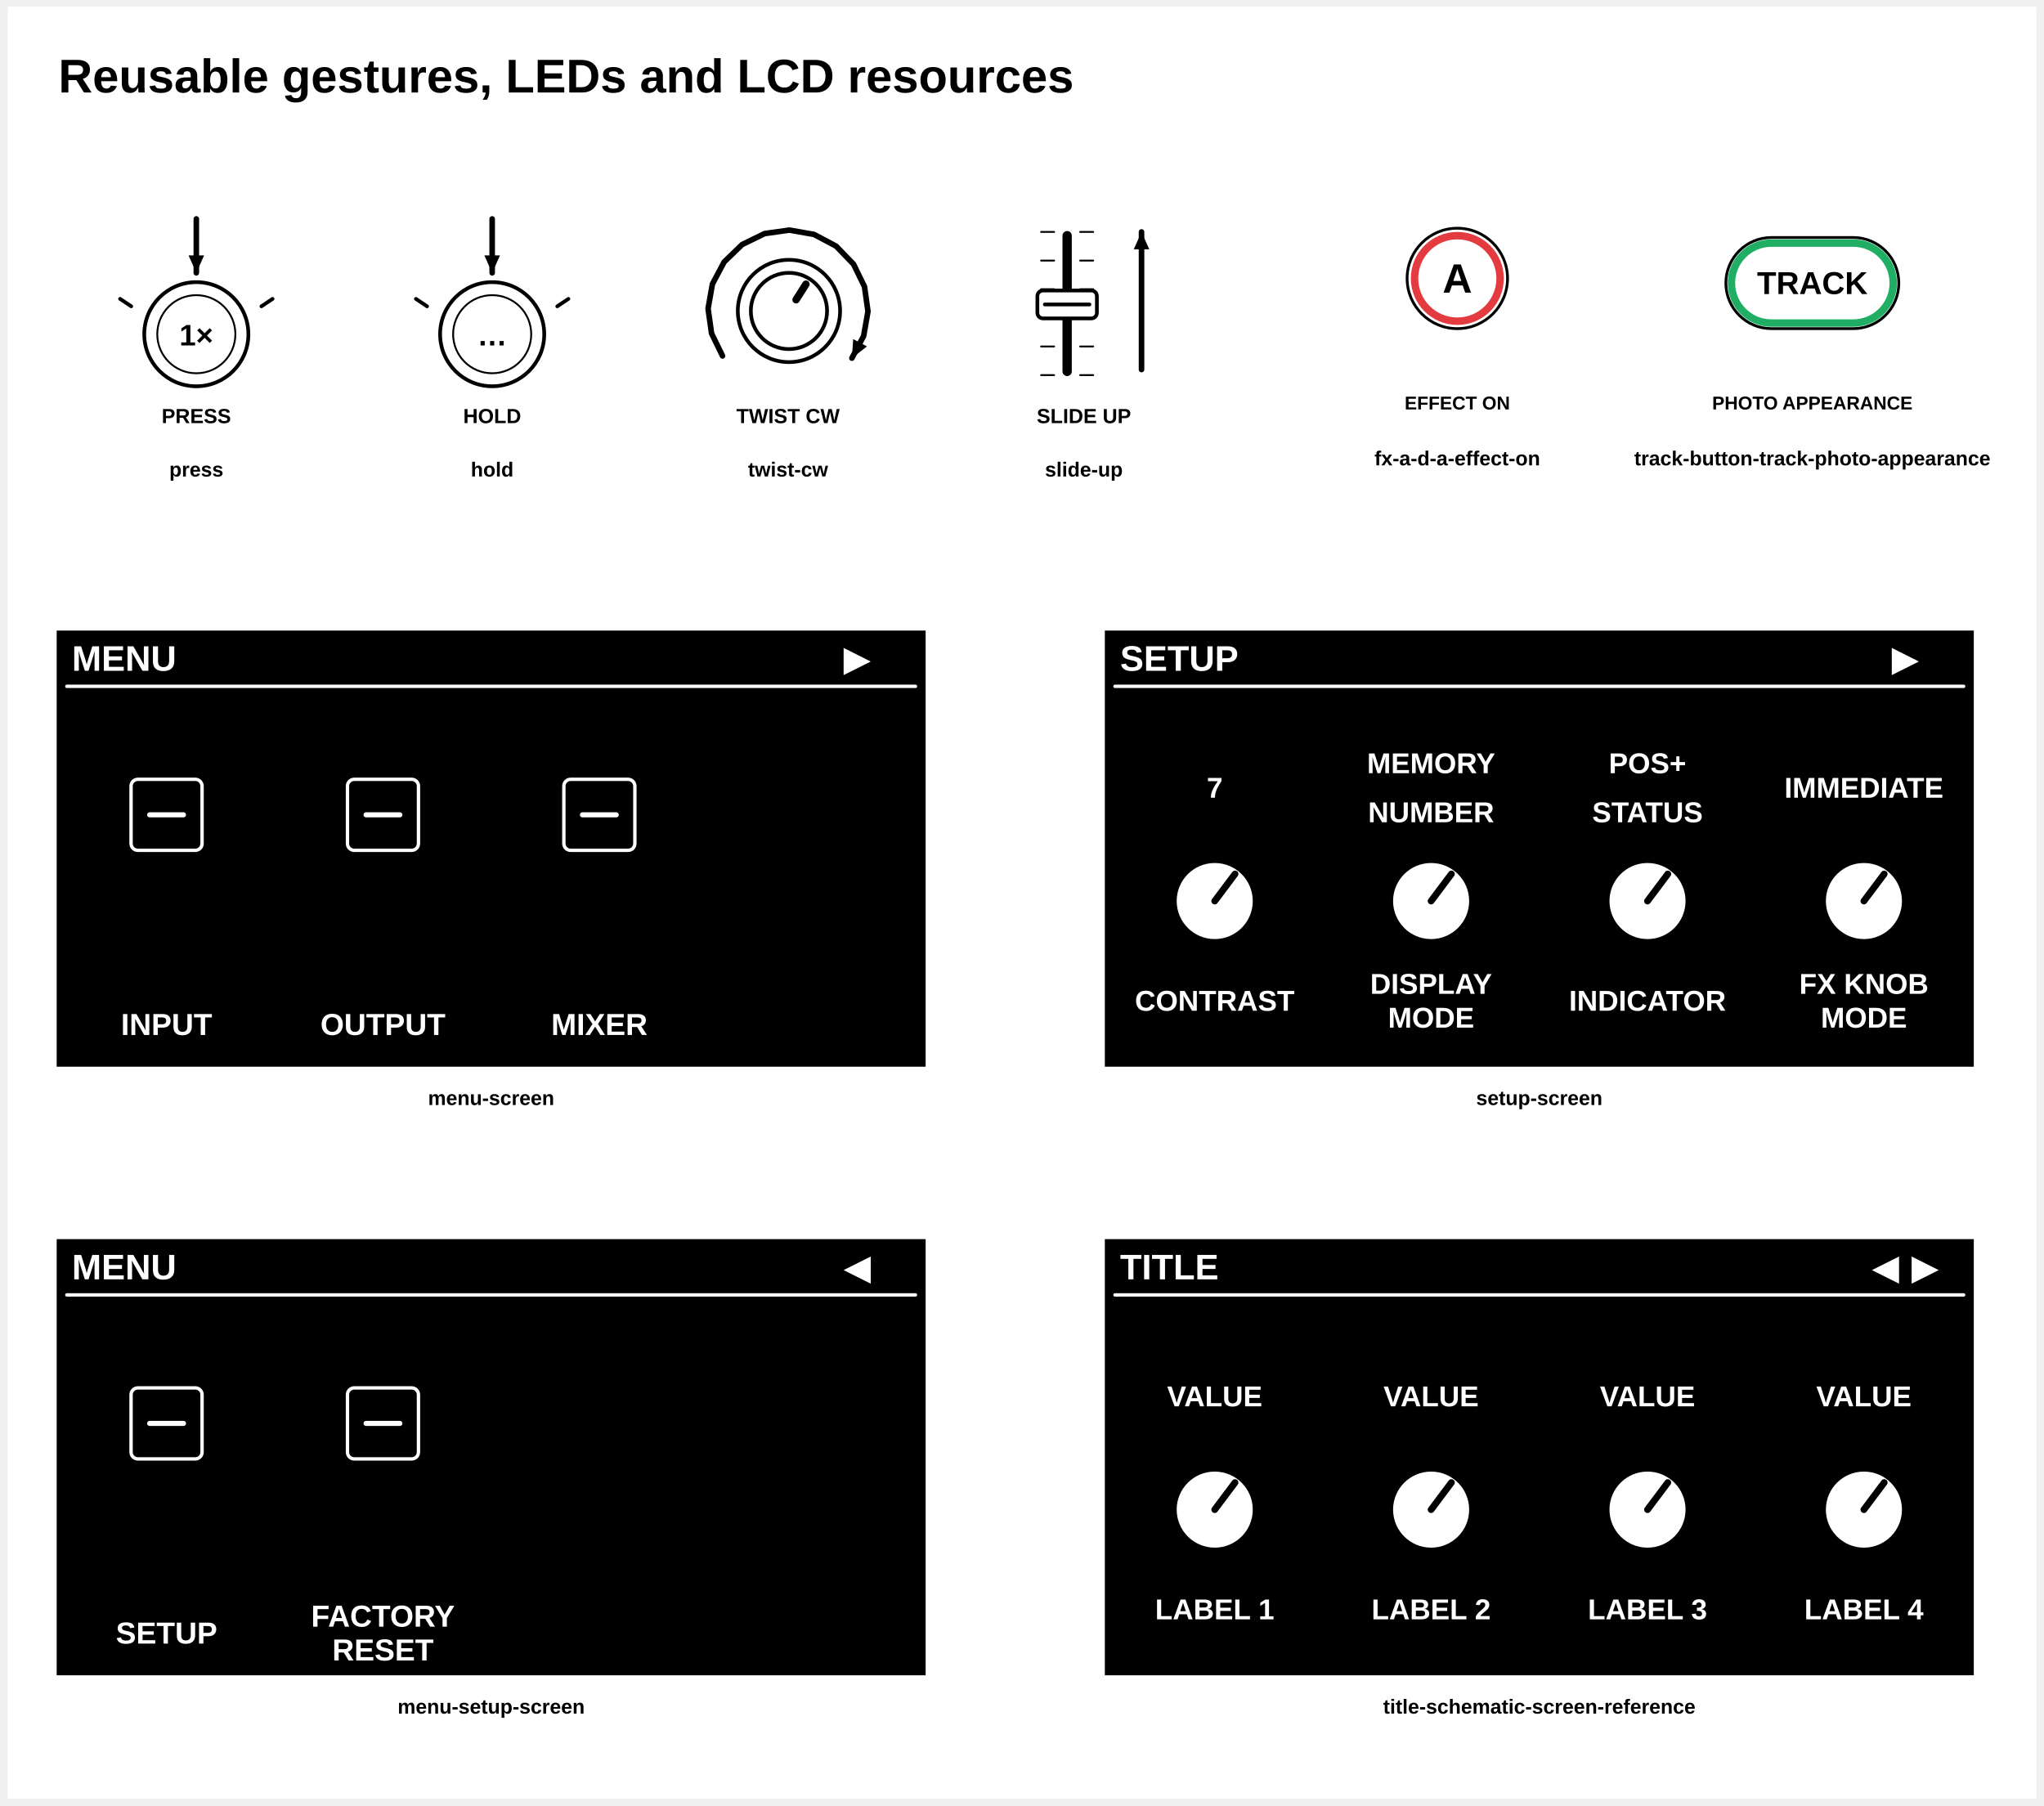
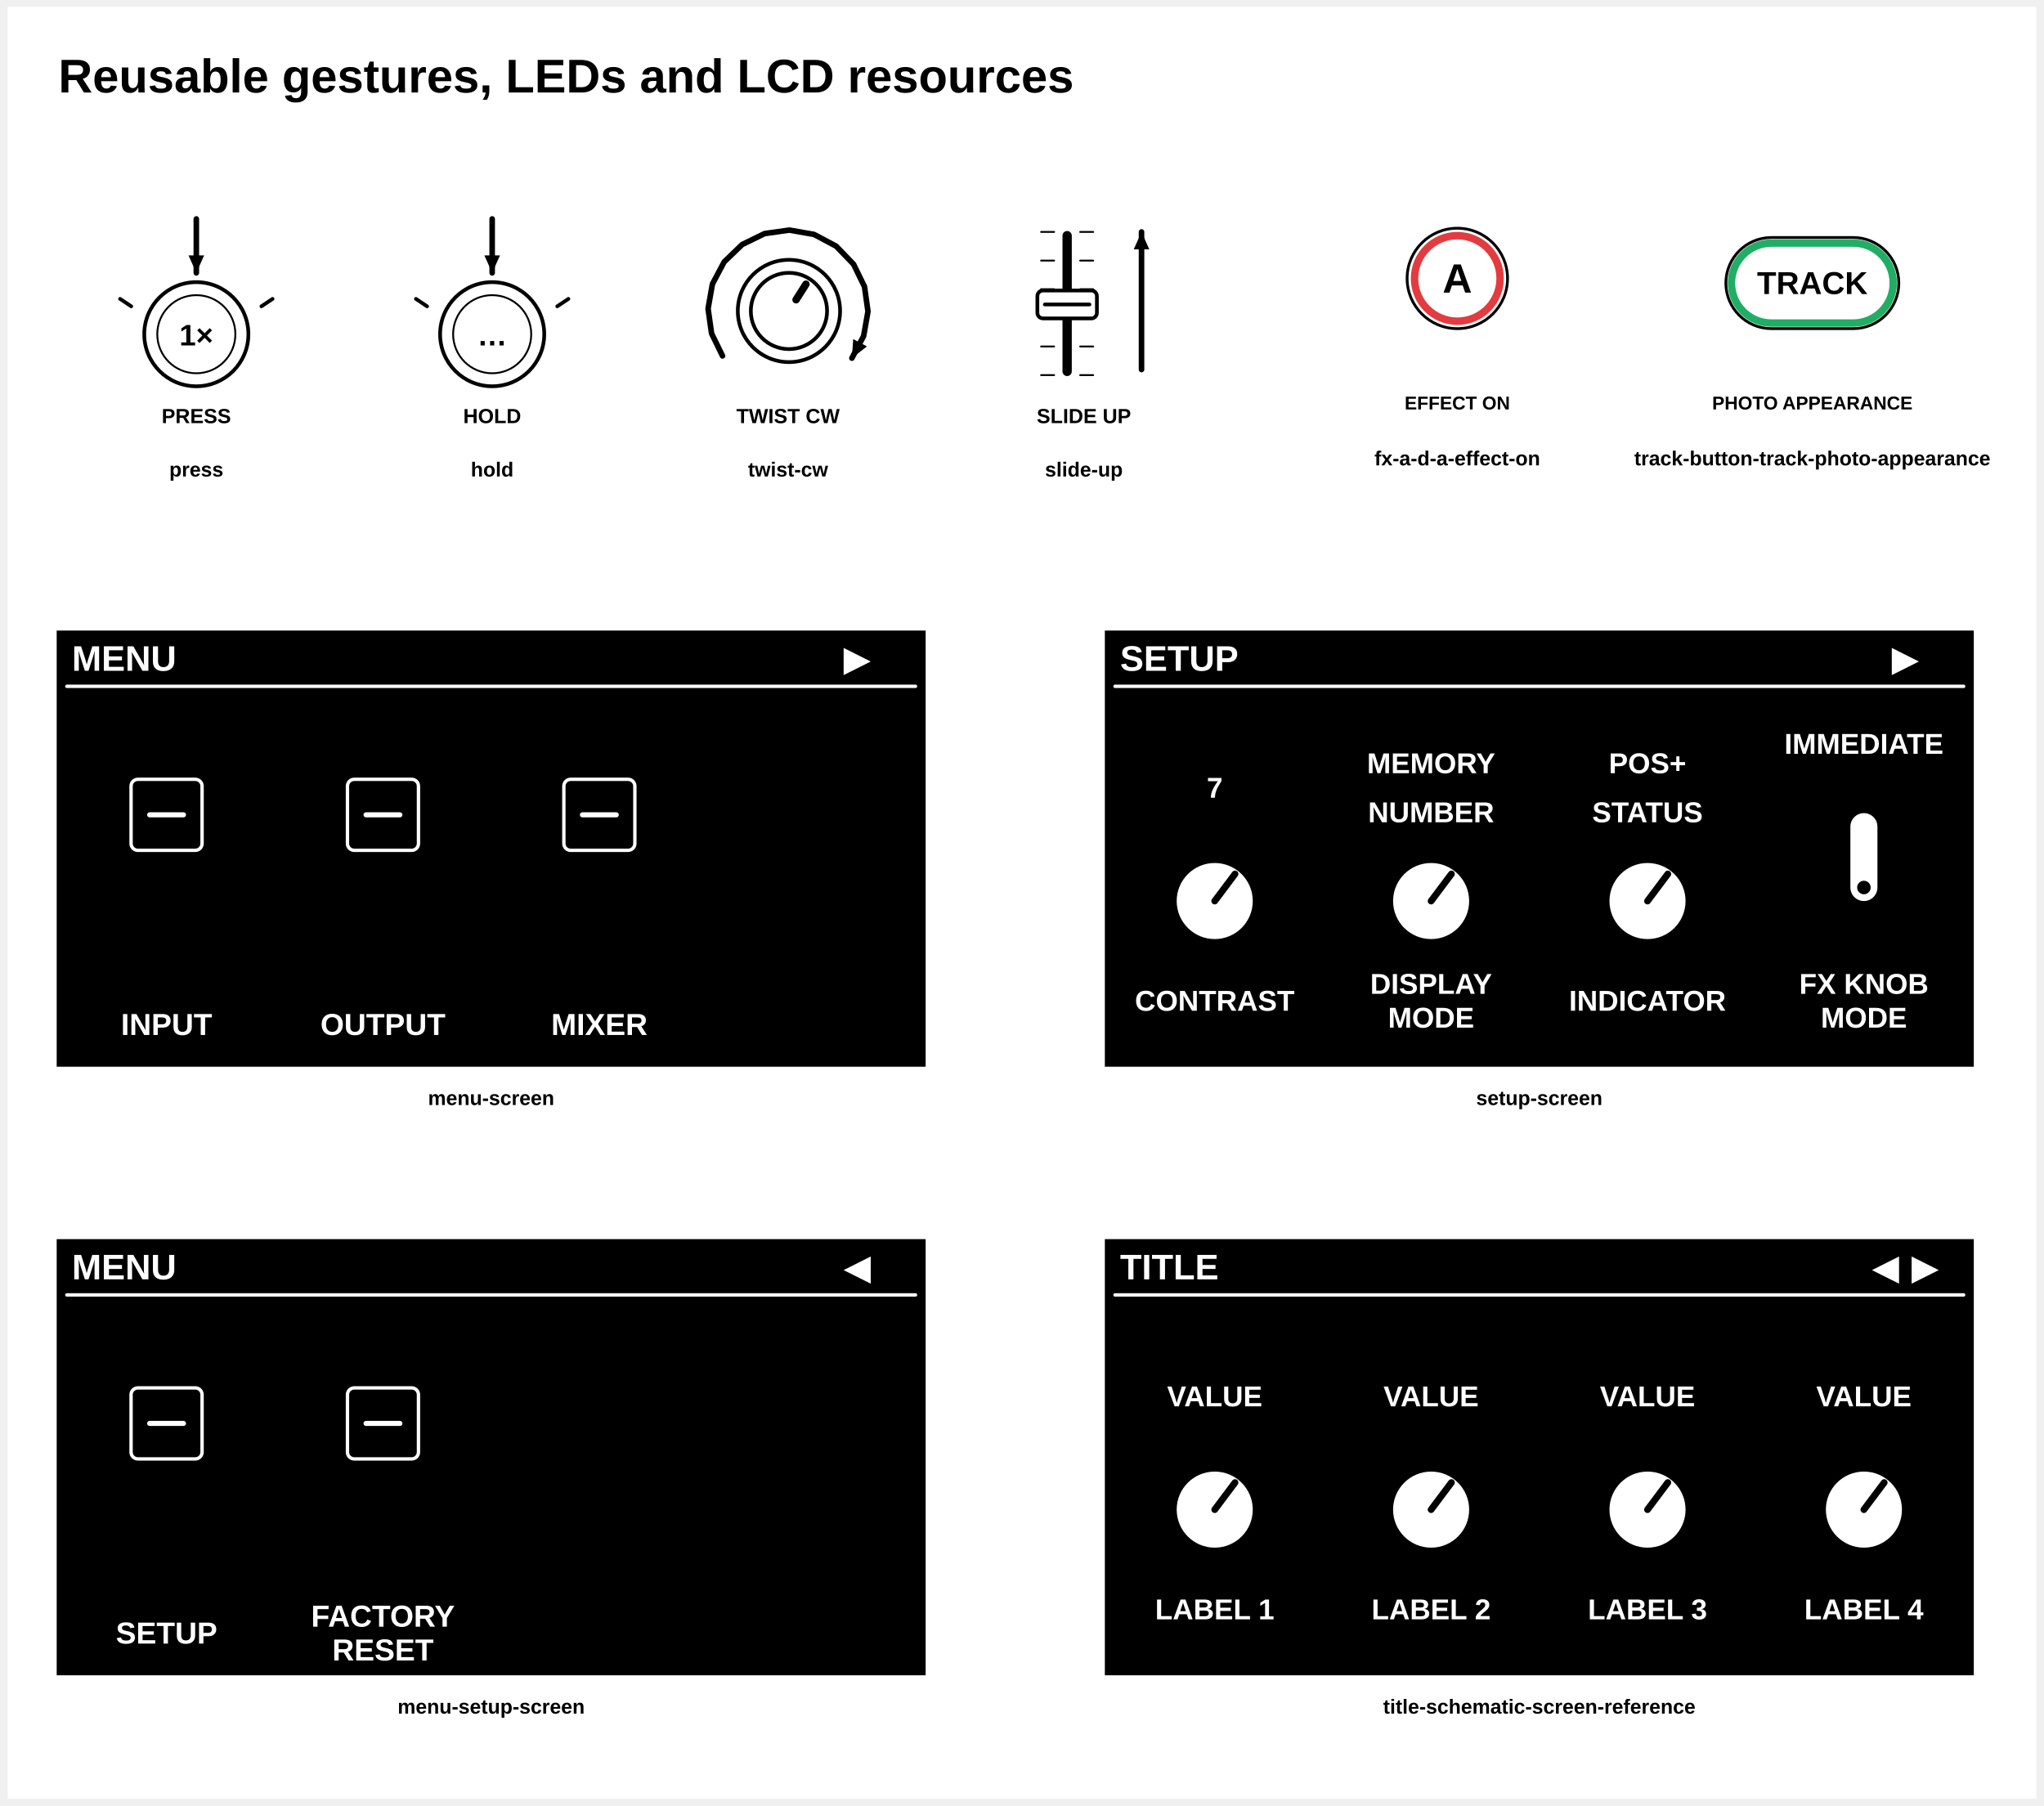
<svg xmlns="http://www.w3.org/2000/svg" width="1200" height="1060" viewBox="-4 -4 1208 1068">
  <rect x="0" y="0" width="1200" height="1060" rx="0" fill="#FFFFFF" stroke="none" stroke-width="0" />
  <text x="30" y="41.0" dominant-baseline="central" text-anchor="start" font-family="Arial, Helvetica, sans-serif" font-size="28" font-weight="700" fill="#000000">Reusable gestures, LEDs and LCD resources</text>
  <ellipse cx="111.6" cy="193.7" rx="30.8" ry="30.8" fill="#FFFFFF" stroke="#000000" stroke-width="2.2" />
  <ellipse cx="111.6" cy="193.7" rx="23.1" ry="23.1" fill="#FFFFFF" stroke="#000000" stroke-width="1.1" />
  <polyline points="111.6,125.5 111.6,157.4" fill="none" stroke="#000000" stroke-width="3.3" stroke-linecap="round" stroke-linejoin="round" />
  <polygon points="111.6,157.4 106.992,147.082 116.208,147.082" fill="#000000" />
  <polyline points="66.5,172.8 73.1,177.2" fill="none" stroke="#000000" stroke-width="2.2" stroke-linecap="round" stroke-linejoin="round" />
  <polyline points="150.1,177.2 156.7,172.8" fill="none" stroke="#000000" stroke-width="2.2" stroke-linecap="round" stroke-linejoin="round" />
  <text x="111.6" y="194.25" dominant-baseline="central" text-anchor="middle" font-family="Arial, Helvetica, sans-serif" font-size="17.6" font-weight="700" fill="#000000">1×</text>
  <text x="111.6" y="242.1" dominant-baseline="central" text-anchor="middle" font-family="Arial, Helvetica, sans-serif" font-size="12.1" font-weight="700" fill="#000000">PRESS</text>
  <text x="111.6" y="273.7" dominant-baseline="central" text-anchor="middle" font-family="Arial, Helvetica, sans-serif" font-size="12" font-weight="700" fill="#000000">press</text>
  <ellipse cx="286.6" cy="193.7" rx="30.8" ry="30.8" fill="#FFFFFF" stroke="#000000" stroke-width="2.2" />
  <ellipse cx="286.6" cy="193.7" rx="23.1" ry="23.1" fill="#FFFFFF" stroke="#000000" stroke-width="1.1" />
  <polyline points="286.6,125.5 286.6,157.4" fill="none" stroke="#000000" stroke-width="3.3" stroke-linecap="round" stroke-linejoin="round" />
  <polygon points="286.6,157.4 281.992,147.082 291.208,147.082" fill="#000000" />
  <polyline points="241.5,172.8 248.1,177.2" fill="none" stroke="#000000" stroke-width="2.2" stroke-linecap="round" stroke-linejoin="round" />
  <polyline points="325.1,177.2 331.7,172.8" fill="none" stroke="#000000" stroke-width="2.2" stroke-linecap="round" stroke-linejoin="round" />
  <text x="286.6" y="194.25" dominant-baseline="central" text-anchor="middle" font-family="Arial, Helvetica, sans-serif" font-size="17.6" font-weight="700" fill="#000000">…</text>
  <text x="286.6" y="242.1" dominant-baseline="central" text-anchor="middle" font-family="Arial, Helvetica, sans-serif" font-size="12.1" font-weight="700" fill="#000000">HOLD</text>
  <text x="286.6" y="273.7" dominant-baseline="central" text-anchor="middle" font-family="Arial, Helvetica, sans-serif" font-size="12" font-weight="700" fill="#000000">hold</text>
  <ellipse cx="462.15" cy="179.95" rx="30.25" ry="30.25" fill="#FFFFFF" stroke="#000000" stroke-width="2.2" />
  <ellipse cx="462.15" cy="179.95" rx="22.55" ry="22.55" fill="#FFFFFF" stroke="#000000" stroke-width="2.2" />
  <polyline points="466.364,173.309 472.199,164.115" fill="none" stroke="#000000" stroke-width="4.4" stroke-linecap="round" stroke-linejoin="round" />
  <polyline points="422.854,206.53 416.367,193.229 414.307,178.575 416.877,164.001 423.825,150.934 434.47,140.654 447.771,134.167 462.425,132.107 476.999,134.677 490.066,141.625 500.346,152.27 506.833,165.571 508.893,180.225 506.323,194.799 499.375,207.866" fill="none" stroke="#000000" stroke-width="3.3" stroke-linecap="round" stroke-linejoin="round" />
  <polygon points="499.375,207.866 500.151,196.593 508.288,200.919" fill="#000000" />
  <text x="461.6" y="242.1" dominant-baseline="central" text-anchor="middle" font-family="Arial, Helvetica, sans-serif" font-size="12.1" font-weight="700" fill="#000000">TWIST CW</text>
  <text x="461.6" y="273.7" dominant-baseline="central" text-anchor="middle" font-family="Arial, Helvetica, sans-serif" font-size="12" font-weight="700" fill="#000000">twist-cw</text>
  <polyline points="611.3,133.2 619.0,133.2" fill="none" stroke="#000000" stroke-width="1.1" stroke-linecap="round" stroke-linejoin="round" />
  <polyline points="634.4,133.2 642.1,133.2" fill="none" stroke="#000000" stroke-width="1.1" stroke-linecap="round" stroke-linejoin="round" />
  <polyline points="611.3,150.14 619.0,150.14" fill="none" stroke="#000000" stroke-width="1.1" stroke-linecap="round" stroke-linejoin="round" />
  <polyline points="634.4,150.14 642.1,150.14" fill="none" stroke="#000000" stroke-width="1.1" stroke-linecap="round" stroke-linejoin="round" />
  <polyline points="611.3,167.08 619.0,167.08" fill="none" stroke="#000000" stroke-width="1.1" stroke-linecap="round" stroke-linejoin="round" />
  <polyline points="634.4,167.08 642.1,167.08" fill="none" stroke="#000000" stroke-width="1.1" stroke-linecap="round" stroke-linejoin="round" />
  <polyline points="611.3,184.02 619.0,184.02" fill="none" stroke="#000000" stroke-width="1.1" stroke-linecap="round" stroke-linejoin="round" />
  <polyline points="634.4,184.02 642.1,184.02" fill="none" stroke="#000000" stroke-width="1.1" stroke-linecap="round" stroke-linejoin="round" />
  <polyline points="611.3,200.96 619.0,200.96" fill="none" stroke="#000000" stroke-width="1.1" stroke-linecap="round" stroke-linejoin="round" />
  <polyline points="634.4,200.96 642.1,200.96" fill="none" stroke="#000000" stroke-width="1.1" stroke-linecap="round" stroke-linejoin="round" />
  <polyline points="611.3,217.9 619.0,217.9" fill="none" stroke="#000000" stroke-width="1.1" stroke-linecap="round" stroke-linejoin="round" />
  <polyline points="634.4,217.9 642.1,217.9" fill="none" stroke="#000000" stroke-width="1.1" stroke-linecap="round" stroke-linejoin="round" />
  <rect x="624.5" y="133.2" width="4.4" height="84.7" rx="2.2" fill="#000000" stroke="#000000" stroke-width="1.1" />
  <rect x="609.1" y="167.85" width="35.2" height="16.5" rx="3.3" fill="#FFFFFF" stroke="#000000" stroke-width="2.2" />
  <polyline points="613.5,176.1 639.9,176.1" fill="none" stroke="#000000" stroke-width="2.2" stroke-linecap="round" stroke-linejoin="round" />
  <polyline points="670.7,214.6 670.7,133.2" fill="none" stroke="#000000" stroke-width="3.3" stroke-linecap="round" stroke-linejoin="round" />
  <polygon points="670.7,133.2 675.308,143.518 666.092,143.518" fill="#000000" />
  <text x="636.6" y="242.1" dominant-baseline="central" text-anchor="middle" font-family="Arial, Helvetica, sans-serif" font-size="12.1" font-weight="700" fill="#000000">SLIDE UP</text>
  <text x="636.6" y="273.7" dominant-baseline="central" text-anchor="middle" font-family="Arial, Helvetica, sans-serif" font-size="12" font-weight="700" fill="#000000">slide-up</text>
  <ellipse cx="857.5" cy="160.7" rx="29.7" ry="29.7" fill="#FFFFFF" stroke="#000000" stroke-width="1.65" />
  <ellipse cx="857.5" cy="160.7" rx="25.3" ry="25.3" fill="none" stroke="#E33B40" stroke-width="4.4" />
  <text x="857.5" y="160.7" dominant-baseline="central" text-anchor="middle" font-family="Arial, Helvetica, sans-serif" font-size="24.2" font-weight="700" fill="#000000">A</text>
  <text x="857.5" y="234.4" dominant-baseline="central" text-anchor="middle" font-family="Arial, Helvetica, sans-serif" font-size="11.0" font-weight="700" fill="#000000">EFFECT ON</text>
  <text x="857.5" y="267.1" dominant-baseline="central" text-anchor="middle" font-family="Arial, Helvetica, sans-serif" font-size="12" font-weight="700" fill="#000000">fx-a-d-a-effect-on</text>
  <rect x="1016.35" y="136.5" width="102.3" height="53.9" rx="26.95" fill="#FFFFFF" stroke="#000000" stroke-width="1.65" />
  <rect x="1019.65" y="139.8" width="95.7" height="47.3" rx="23.65" fill="none" stroke="#20AE65" stroke-width="4.4" />
  <text x="1067.5" y="163.45" dominant-baseline="central" text-anchor="middle" font-family="Arial, Helvetica, sans-serif" font-size="18.7" font-weight="700" fill="#000000">TRACK</text>
  <text x="1067.5" y="234.4" dominant-baseline="central" text-anchor="middle" font-family="Arial, Helvetica, sans-serif" font-size="11.0" font-weight="700" fill="#000000">PHOTO APPEARANCE</text>
  <text x="1067.5" y="267.1" dominant-baseline="central" text-anchor="middle" font-family="Arial, Helvetica, sans-serif" font-size="12" font-weight="700" fill="#000000">track-button-track-photo-appearance</text>
  <rect x="30" y="370" width="512" height="256" rx="0" fill="#000000" stroke="#000000" stroke-width="2" />
  <rect x="30" y="370" width="512" height="33" rx="0" fill="#000000" stroke="#000000" stroke-width="0" />
  <text x="38" y="385.5" dominant-baseline="central" text-anchor="start" font-family="Arial, Helvetica, sans-serif" font-size="21" font-weight="700" fill="#FFFFFF">MENU</text>
  <text x="502.5" y="385.5" dominant-baseline="central" text-anchor="middle" font-family="Arial, Helvetica, sans-serif" font-size="21" font-weight="700" fill="#FFFFFF">▶</text>
  <polyline points="35,402 537,402" fill="none" stroke="#FFFFFF" stroke-width="2" stroke-linecap="round" stroke-linejoin="round" />
  <rect x="73" y="457" width="42" height="42" rx="4" fill="none" stroke="#FFFFFF" stroke-width="2" />
  <polyline points="84,478 104,478" fill="none" stroke="#FFFFFF" stroke-width="3" stroke-linecap="round" stroke-linejoin="round" />
  <text x="94.0" y="602.0" dominant-baseline="central" text-anchor="middle" font-family="Arial, Helvetica, sans-serif" font-size="18" font-weight="700" fill="#FFFFFF">INPUT</text>
  <rect x="201" y="457" width="42" height="42" rx="4" fill="none" stroke="#FFFFFF" stroke-width="2" />
  <polyline points="212,478 232,478" fill="none" stroke="#FFFFFF" stroke-width="3" stroke-linecap="round" stroke-linejoin="round" />
  <text x="222.0" y="602.0" dominant-baseline="central" text-anchor="middle" font-family="Arial, Helvetica, sans-serif" font-size="18" font-weight="700" fill="#FFFFFF">OUTPUT</text>
  <rect x="329" y="457" width="42" height="42" rx="4" fill="none" stroke="#FFFFFF" stroke-width="2" />
  <polyline points="340,478 360,478" fill="none" stroke="#FFFFFF" stroke-width="3" stroke-linecap="round" stroke-linejoin="round" />
  <text x="350.0" y="602.0" dominant-baseline="central" text-anchor="middle" font-family="Arial, Helvetica, sans-serif" font-size="18" font-weight="700" fill="#FFFFFF">MIXER</text>
  <text x="286.0" y="645.5" dominant-baseline="central" text-anchor="middle" font-family="Arial, Helvetica, sans-serif" font-size="12" font-weight="700" fill="#000000">menu-screen</text>
  <rect x="650" y="370" width="512" height="256" rx="0" fill="#000000" stroke="#000000" stroke-width="2" />
  <rect x="650" y="370" width="512" height="33" rx="0" fill="#000000" stroke="#000000" stroke-width="0" />
  <text x="658" y="385.5" dominant-baseline="central" text-anchor="start" font-family="Arial, Helvetica, sans-serif" font-size="21" font-weight="700" fill="#FFFFFF">SETUP</text>
  <text x="1122.5" y="385.5" dominant-baseline="central" text-anchor="middle" font-family="Arial, Helvetica, sans-serif" font-size="21" font-weight="700" fill="#FFFFFF">▶</text>
  <polyline points="655,402 1157,402" fill="none" stroke="#FFFFFF" stroke-width="2" stroke-linecap="round" stroke-linejoin="round" />
  <rect x="650" y="424" width="128" height="184" rx="0" fill="#000000" stroke="#000000" stroke-width="0" />
  <text x="714.0" y="462.0" dominant-baseline="central" text-anchor="middle" font-family="Arial, Helvetica, sans-serif" font-size="17" font-weight="700" fill="#FFFFFF">7</text>
  <ellipse cx="714.0" cy="529.0" rx="22.0" ry="22.0" fill="#FFFFFF" stroke="#FFFFFF" stroke-width="1" />
  <polyline points="714,529 726,513" fill="none" stroke="#000000" stroke-width="4" stroke-linecap="round" stroke-linejoin="round" />
  <text x="714.0" y="588.0" dominant-baseline="central" text-anchor="middle" font-family="Arial, Helvetica, sans-serif" font-size="17" font-weight="700" fill="#FFFFFF">CONTRAST</text>
  <rect x="778" y="424" width="128" height="184" rx="0" fill="#000000" stroke="#000000" stroke-width="0" />
  <text x="842.0" y="447.5" dominant-baseline="central" text-anchor="middle" font-family="Arial, Helvetica, sans-serif" font-size="17" font-weight="700" fill="#FFFFFF">MEMORY</text>
  <text x="842.0" y="476.5" dominant-baseline="central" text-anchor="middle" font-family="Arial, Helvetica, sans-serif" font-size="17" font-weight="700" fill="#FFFFFF">NUMBER</text>
  <ellipse cx="842.0" cy="529.0" rx="22.0" ry="22.0" fill="#FFFFFF" stroke="#FFFFFF" stroke-width="1" />
  <polyline points="842,529 854,513" fill="none" stroke="#000000" stroke-width="4" stroke-linecap="round" stroke-linejoin="round" />
  <text x="842.0" y="578.0" dominant-baseline="central" text-anchor="middle" font-family="Arial, Helvetica, sans-serif" font-size="17" font-weight="700" fill="#FFFFFF">DISPLAY</text>
  <text x="842.0" y="598.0" dominant-baseline="central" text-anchor="middle" font-family="Arial, Helvetica, sans-serif" font-size="17" font-weight="700" fill="#FFFFFF">MODE</text>
  <rect x="906" y="424" width="128" height="184" rx="0" fill="#000000" stroke="#000000" stroke-width="0" />
  <text x="970.0" y="447.5" dominant-baseline="central" text-anchor="middle" font-family="Arial, Helvetica, sans-serif" font-size="17" font-weight="700" fill="#FFFFFF">POS+</text>
  <text x="970.0" y="476.5" dominant-baseline="central" text-anchor="middle" font-family="Arial, Helvetica, sans-serif" font-size="17" font-weight="700" fill="#FFFFFF">STATUS</text>
  <ellipse cx="970.0" cy="529.0" rx="22.0" ry="22.0" fill="#FFFFFF" stroke="#FFFFFF" stroke-width="1" />
  <polyline points="970,529 982,513" fill="none" stroke="#000000" stroke-width="4" stroke-linecap="round" stroke-linejoin="round" />
  <text x="970.0" y="588.0" dominant-baseline="central" text-anchor="middle" font-family="Arial, Helvetica, sans-serif" font-size="17" font-weight="700" fill="#FFFFFF">INDICATOR</text>
  <rect x="1034" y="424" width="128" height="184" rx="0" fill="#000000" stroke="#000000" stroke-width="0" />
-   <text x="1098.0" y="462.0" dominant-baseline="central" text-anchor="middle" font-family="Arial, Helvetica, sans-serif" font-size="17" font-weight="700" fill="#FFFFFF">IMMEDIATE</text>
-   <ellipse cx="1098.0" cy="529.0" rx="22.0" ry="22.0" fill="#FFFFFF" stroke="#FFFFFF" stroke-width="1" />
-   <polyline points="1098,529 1110,513" fill="none" stroke="#000000" stroke-width="4" stroke-linecap="round" stroke-linejoin="round" />
+   <text x="1098.0" y="436.0" dominant-baseline="central" text-anchor="middle" font-family="Arial, Helvetica, sans-serif" font-size="17" font-weight="700" fill="#FFFFFF">IMMEDIATE</text>
+   <rect x="1034" y="473" width="128" height="64" rx="0" fill="#000000" stroke="#000000" stroke-width="0" />
+   <rect x="1090" y="477" width="16" height="52" rx="8" fill="#FFFFFF" stroke="#FFFFFF" stroke-width="0" />
+   <ellipse cx="1098.0" cy="521.0" rx="4.0" ry="4.0" fill="#000000" stroke="#000000" stroke-width="0" />
  <text x="1098.0" y="578.0" dominant-baseline="central" text-anchor="middle" font-family="Arial, Helvetica, sans-serif" font-size="17" font-weight="700" fill="#FFFFFF">FX KNOB</text>
  <text x="1098.0" y="598.0" dominant-baseline="central" text-anchor="middle" font-family="Arial, Helvetica, sans-serif" font-size="17" font-weight="700" fill="#FFFFFF">MODE</text>
  <text x="906.0" y="645.5" dominant-baseline="central" text-anchor="middle" font-family="Arial, Helvetica, sans-serif" font-size="12" font-weight="700" fill="#000000">setup-screen</text>
  <rect x="30" y="730" width="512" height="256" rx="0" fill="#000000" stroke="#000000" stroke-width="2" />
  <rect x="30" y="730" width="512" height="33" rx="0" fill="#000000" stroke="#000000" stroke-width="0" />
  <text x="38" y="745.5" dominant-baseline="central" text-anchor="start" font-family="Arial, Helvetica, sans-serif" font-size="21" font-weight="700" fill="#FFFFFF">MENU</text>
  <text x="502.5" y="745.5" dominant-baseline="central" text-anchor="middle" font-family="Arial, Helvetica, sans-serif" font-size="21" font-weight="700" fill="#FFFFFF">◀</text>
  <polyline points="35,762 537,762" fill="none" stroke="#FFFFFF" stroke-width="2" stroke-linecap="round" stroke-linejoin="round" />
  <rect x="73" y="817" width="42" height="42" rx="4" fill="none" stroke="#FFFFFF" stroke-width="2" />
  <polyline points="84,838 104,838" fill="none" stroke="#FFFFFF" stroke-width="3" stroke-linecap="round" stroke-linejoin="round" />
  <text x="94.0" y="962.0" dominant-baseline="central" text-anchor="middle" font-family="Arial, Helvetica, sans-serif" font-size="18" font-weight="700" fill="#FFFFFF">SETUP</text>
  <rect x="201" y="817" width="42" height="42" rx="4" fill="none" stroke="#FFFFFF" stroke-width="2" />
  <polyline points="212,838 232,838" fill="none" stroke="#FFFFFF" stroke-width="3" stroke-linecap="round" stroke-linejoin="round" />
  <text x="222.0" y="952.0" dominant-baseline="central" text-anchor="middle" font-family="Arial, Helvetica, sans-serif" font-size="18" font-weight="700" fill="#FFFFFF">FACTORY</text>
  <text x="222.0" y="972.0" dominant-baseline="central" text-anchor="middle" font-family="Arial, Helvetica, sans-serif" font-size="18" font-weight="700" fill="#FFFFFF">RESET</text>
  <text x="286.0" y="1005.5" dominant-baseline="central" text-anchor="middle" font-family="Arial, Helvetica, sans-serif" font-size="12" font-weight="700" fill="#000000">menu-setup-screen</text>
  <rect x="650" y="730" width="512" height="256" rx="0" fill="#000000" stroke="#000000" stroke-width="2" />
  <rect x="650" y="730" width="512" height="33" rx="0" fill="#000000" stroke="#000000" stroke-width="0" />
  <text x="658" y="745.5" dominant-baseline="central" text-anchor="start" font-family="Arial, Helvetica, sans-serif" font-size="21" font-weight="700" fill="#FFFFFF">TITLE</text>
  <text x="1122.5" y="745.5" dominant-baseline="central" text-anchor="middle" font-family="Arial, Helvetica, sans-serif" font-size="21" font-weight="700" fill="#FFFFFF">◀ ▶</text>
  <polyline points="655,762 1157,762" fill="none" stroke="#FFFFFF" stroke-width="2" stroke-linecap="round" stroke-linejoin="round" />
  <rect x="650" y="784" width="128" height="184" rx="0" fill="#000000" stroke="#000000" stroke-width="0" />
  <text x="714.0" y="822.0" dominant-baseline="central" text-anchor="middle" font-family="Arial, Helvetica, sans-serif" font-size="17" font-weight="700" fill="#FFFFFF">VALUE</text>
  <ellipse cx="714.0" cy="889.0" rx="22.0" ry="22.0" fill="#FFFFFF" stroke="#FFFFFF" stroke-width="1" />
  <polyline points="714,889 726,873" fill="none" stroke="#000000" stroke-width="4" stroke-linecap="round" stroke-linejoin="round" />
  <text x="714.0" y="948.0" dominant-baseline="central" text-anchor="middle" font-family="Arial, Helvetica, sans-serif" font-size="17" font-weight="700" fill="#FFFFFF">LABEL 1</text>
  <rect x="778" y="784" width="128" height="184" rx="0" fill="#000000" stroke="#000000" stroke-width="0" />
  <text x="842.0" y="822.0" dominant-baseline="central" text-anchor="middle" font-family="Arial, Helvetica, sans-serif" font-size="17" font-weight="700" fill="#FFFFFF">VALUE</text>
  <ellipse cx="842.0" cy="889.0" rx="22.0" ry="22.0" fill="#FFFFFF" stroke="#FFFFFF" stroke-width="1" />
  <polyline points="842,889 854,873" fill="none" stroke="#000000" stroke-width="4" stroke-linecap="round" stroke-linejoin="round" />
  <text x="842.0" y="948.0" dominant-baseline="central" text-anchor="middle" font-family="Arial, Helvetica, sans-serif" font-size="17" font-weight="700" fill="#FFFFFF">LABEL 2</text>
  <rect x="906" y="784" width="128" height="184" rx="0" fill="#000000" stroke="#000000" stroke-width="0" />
  <text x="970.0" y="822.0" dominant-baseline="central" text-anchor="middle" font-family="Arial, Helvetica, sans-serif" font-size="17" font-weight="700" fill="#FFFFFF">VALUE</text>
  <ellipse cx="970.0" cy="889.0" rx="22.0" ry="22.0" fill="#FFFFFF" stroke="#FFFFFF" stroke-width="1" />
  <polyline points="970,889 982,873" fill="none" stroke="#000000" stroke-width="4" stroke-linecap="round" stroke-linejoin="round" />
  <text x="970.0" y="948.0" dominant-baseline="central" text-anchor="middle" font-family="Arial, Helvetica, sans-serif" font-size="17" font-weight="700" fill="#FFFFFF">LABEL 3</text>
  <rect x="1034" y="784" width="128" height="184" rx="0" fill="#000000" stroke="#000000" stroke-width="0" />
  <text x="1098.0" y="822.0" dominant-baseline="central" text-anchor="middle" font-family="Arial, Helvetica, sans-serif" font-size="17" font-weight="700" fill="#FFFFFF">VALUE</text>
  <ellipse cx="1098.0" cy="889.0" rx="22.0" ry="22.0" fill="#FFFFFF" stroke="#FFFFFF" stroke-width="1" />
  <polyline points="1098,889 1110,873" fill="none" stroke="#000000" stroke-width="4" stroke-linecap="round" stroke-linejoin="round" />
  <text x="1098.0" y="948.0" dominant-baseline="central" text-anchor="middle" font-family="Arial, Helvetica, sans-serif" font-size="17" font-weight="700" fill="#FFFFFF">LABEL 4</text>
  <text x="906.0" y="1005.5" dominant-baseline="central" text-anchor="middle" font-family="Arial, Helvetica, sans-serif" font-size="12" font-weight="700" fill="#000000">title-schematic-screen-reference</text>
</svg>
